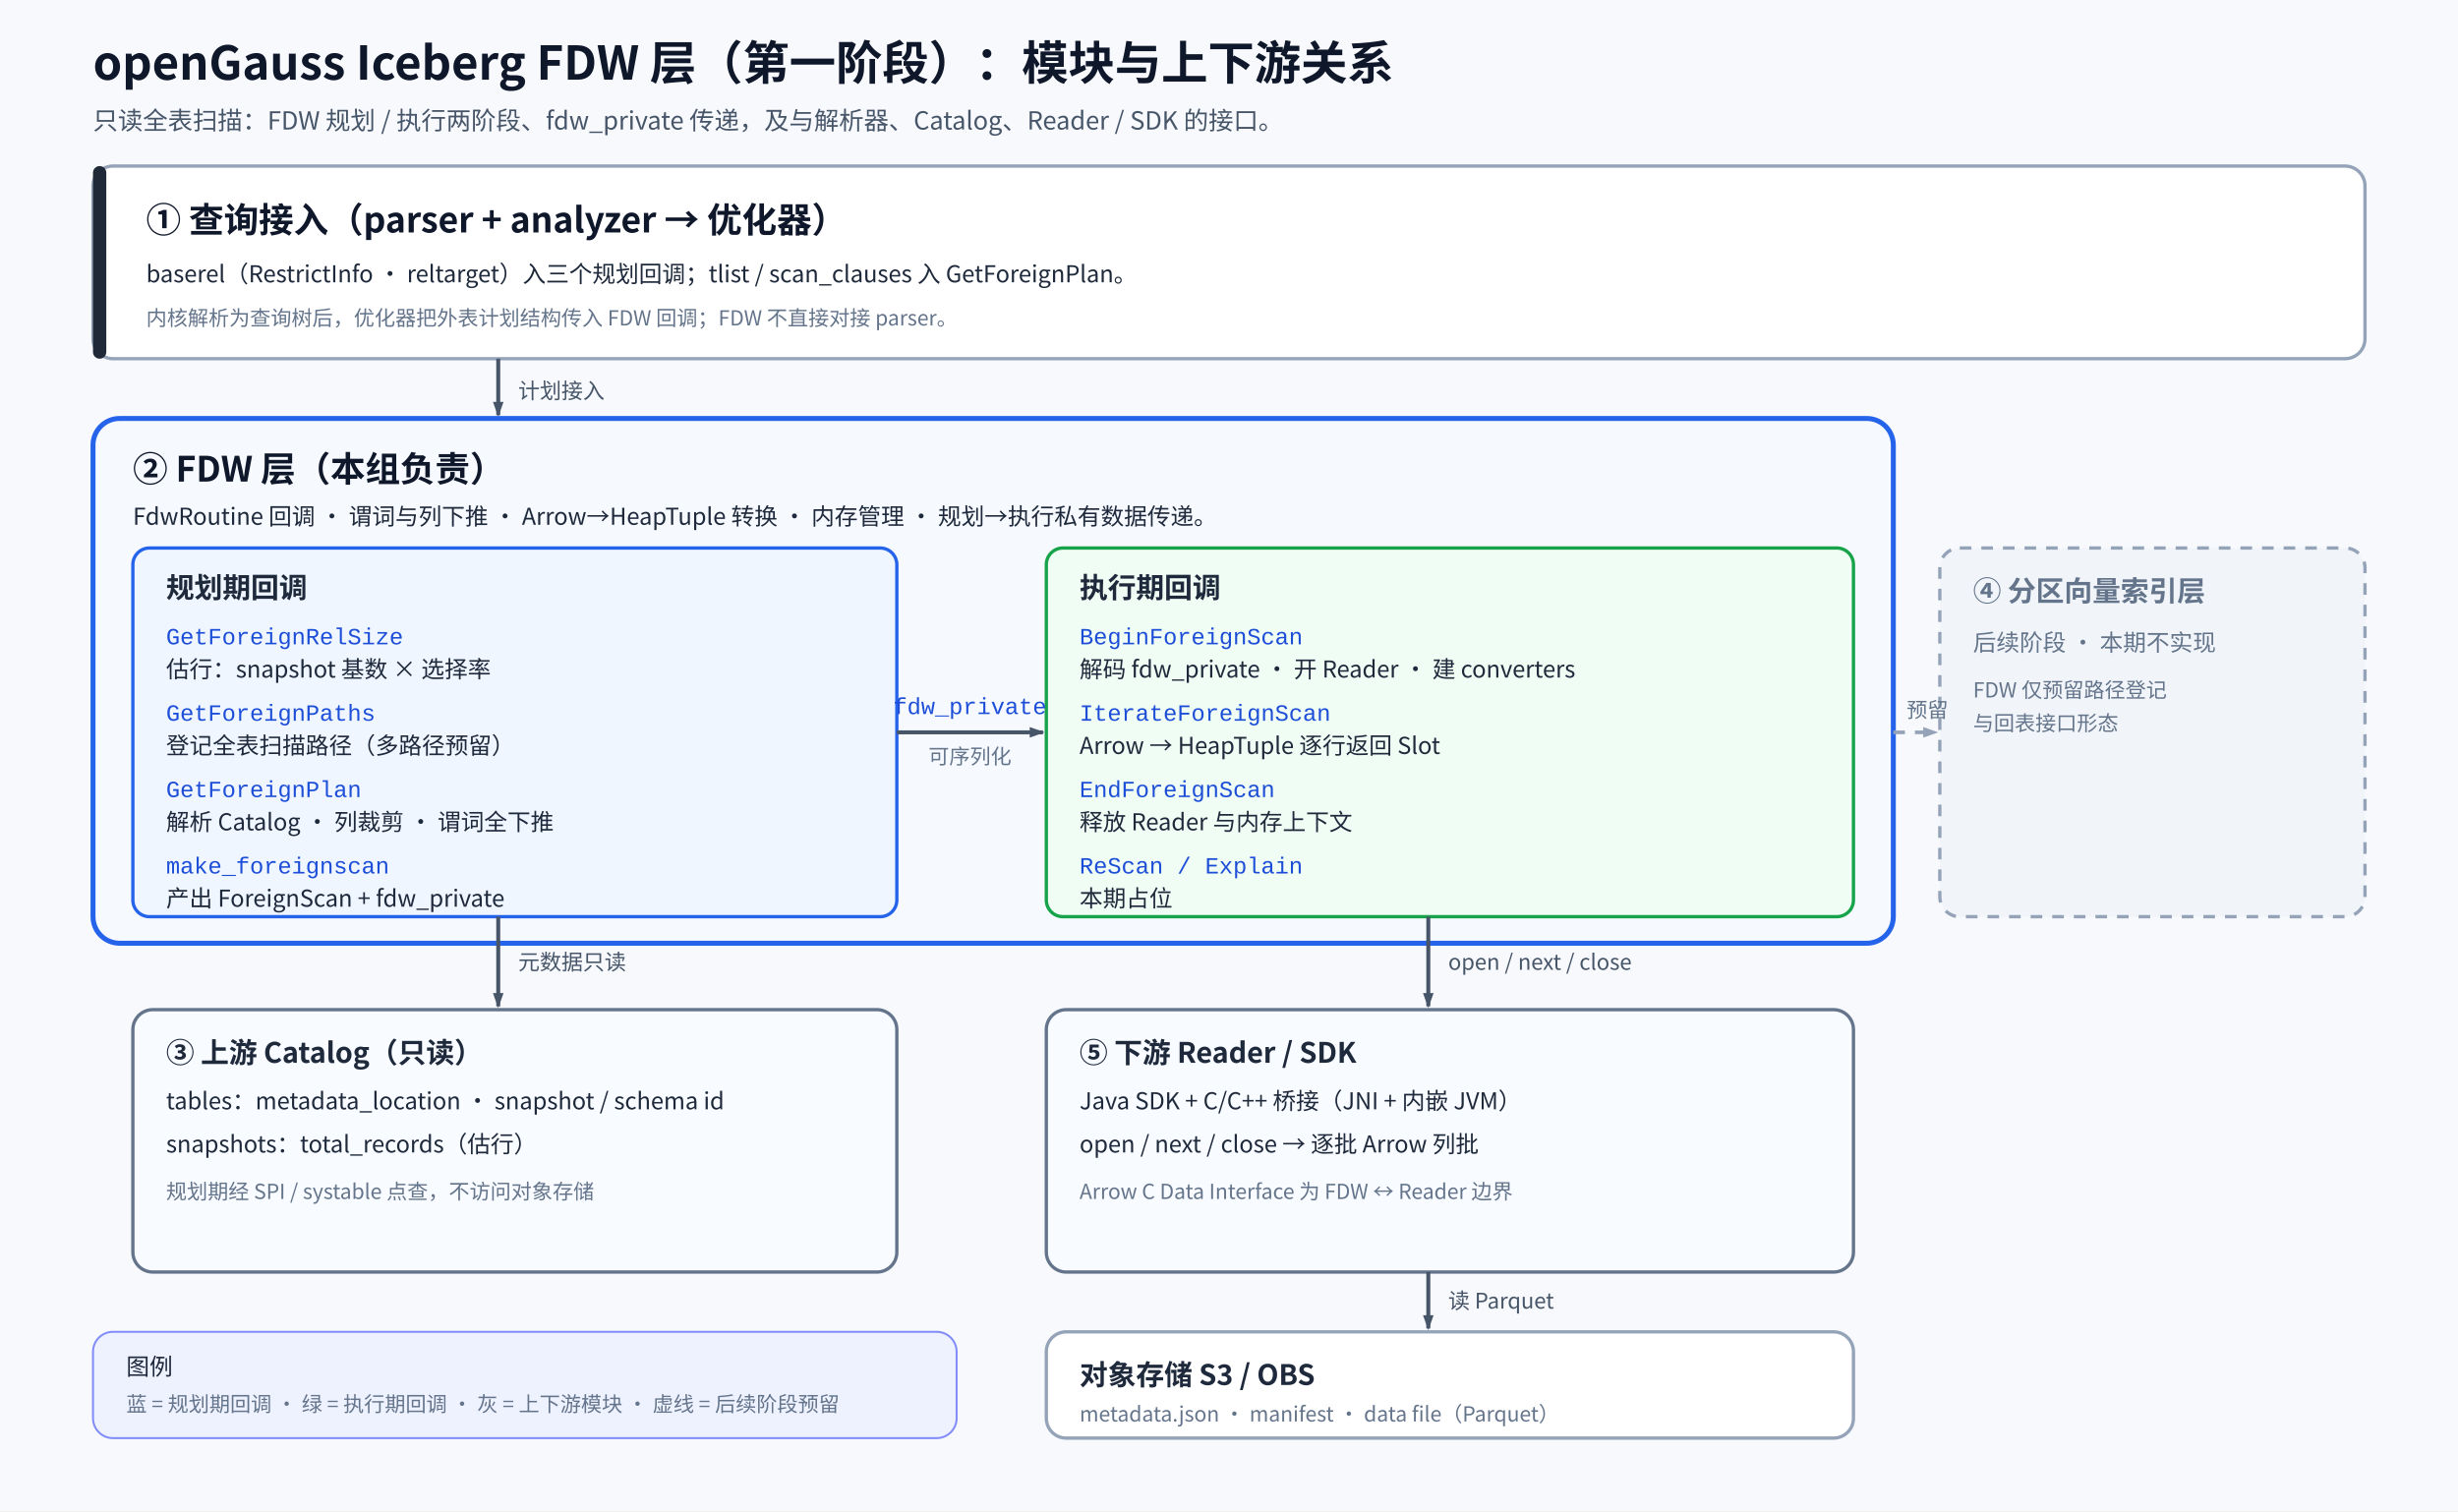
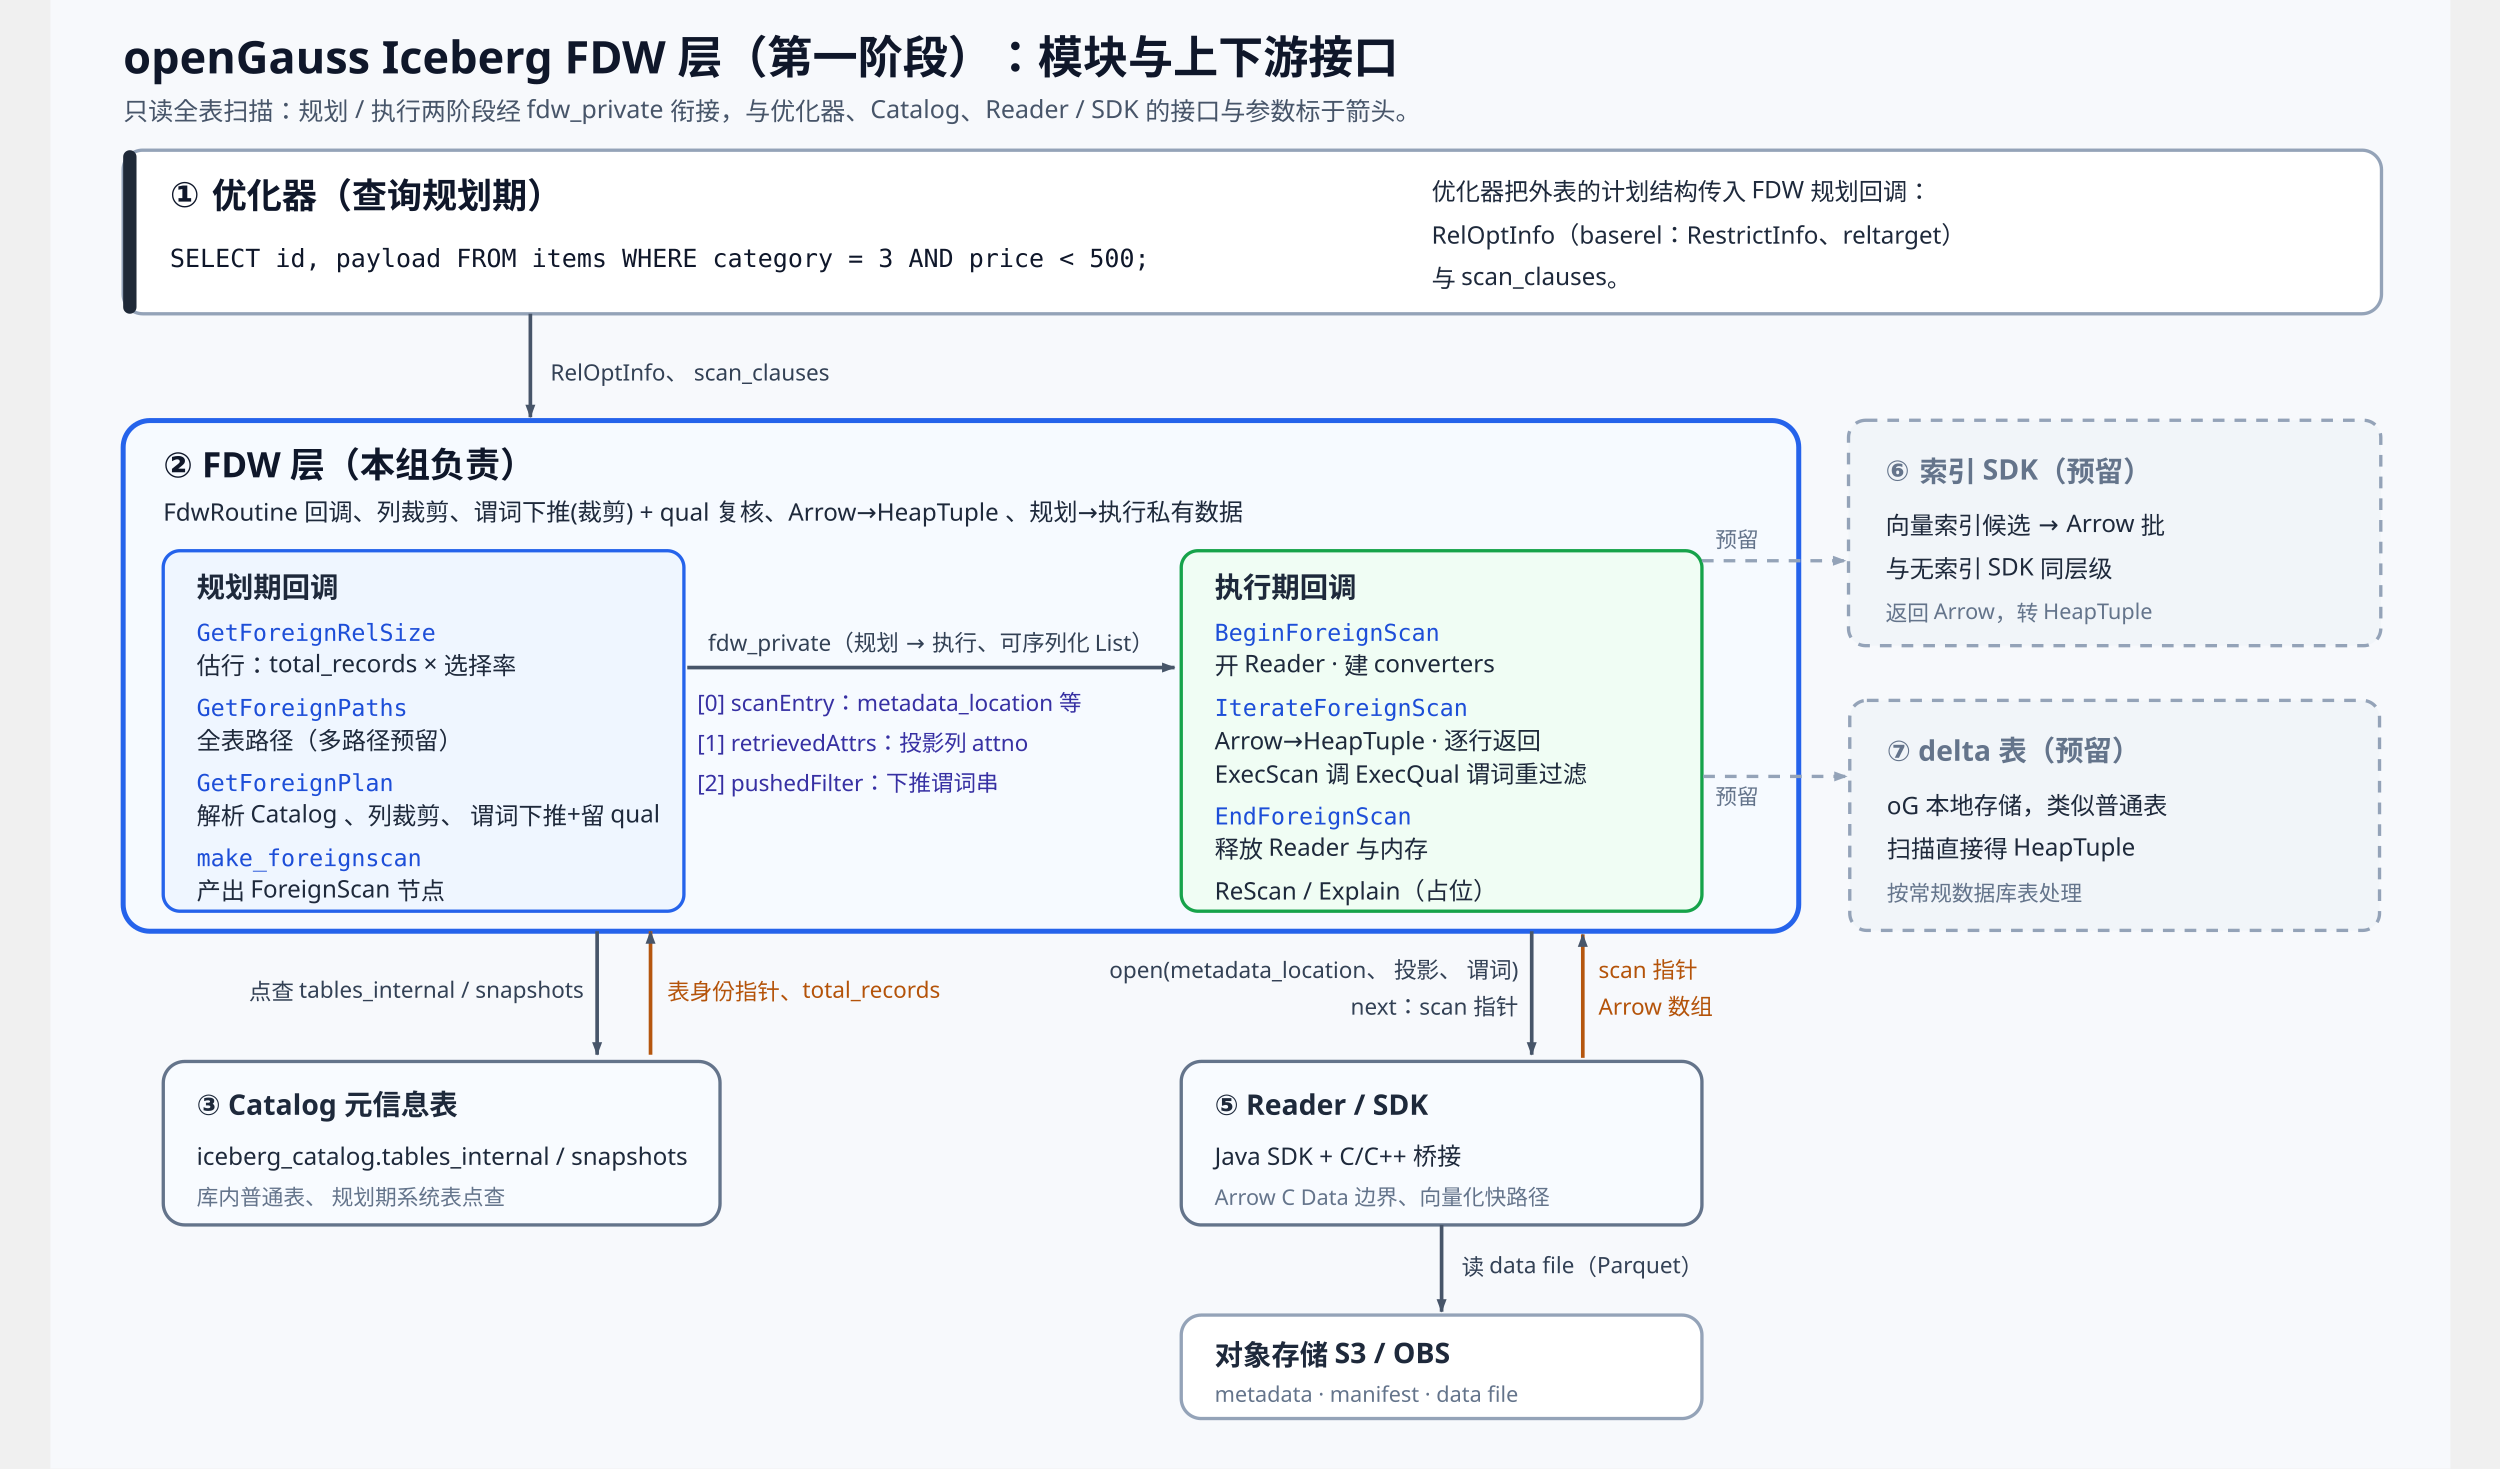
- <svg xmlns="http://www.w3.org/2000/svg" width="1480" height="910" viewBox="0 0 1480 910">
-   <defs>
-     <style>
+ <svg xmlns="http://www.w3.org/2000/svg" width="1498" height="880" viewBox="0 0 1498 880" version="1.1" id="svg58">
+   <defs id="defs2">
+     <style id="style1">
      .bg { fill: #f7f9fc; }
      .panel { fill: #ffffff; stroke: #94a3b8; stroke-width: 2; }
      .soft { fill: #f8fbff; stroke: #64748b; stroke-width: 2; }
      .fdw { fill: #f6faff; stroke: #2563eb; stroke-width: 3; }
      .blue { fill: #eff6ff; stroke: #2563eb; stroke-width: 2; }
      .green { fill: #f0fdf4; stroke: #16a34a; stroke-width: 2; }
      .muted { fill: #f1f5f9; stroke: #94a3b8; stroke-width: 2; stroke-dasharray: 7 6; }
-       .title { font-family: "Microsoft YaHei", "Noto Sans CJK SC", Arial, sans-serif; font-size: 28px; font-weight: 700; fill: #0f172a; }
-       .subtitle { font-family: "Microsoft YaHei", "Noto Sans CJK SC", Arial, sans-serif; font-size: 15px; fill: #475569; }
-       .h1 { font-family: "Microsoft YaHei", "Noto Sans CJK SC", Arial, sans-serif; font-size: 21px; font-weight: 700; fill: #0f172a; }
-       .h2 { font-family: "Microsoft YaHei", "Noto Sans CJK SC", Arial, sans-serif; font-size: 17px; font-weight: 700; fill: #1e293b; }
-       .small { font-family: "Microsoft YaHei", "Noto Sans CJK SC", Arial, sans-serif; font-size: 14px; fill: #1e293b; }
-       .tiny { font-family: "Microsoft YaHei", "Noto Sans CJK SC", Arial, sans-serif; font-size: 12.5px; fill: #64748b; }
-       .mono { font-family: Consolas, "Cascadia Mono", "Courier New", monospace; font-size: 14px; fill: #1d4ed8; }
-       .lbl { font-family: "Microsoft YaHei", "Noto Sans CJK SC", Arial, sans-serif; font-size: 13px; fill: #475569; }
-       .gtext { fill: #475569; }
+       .title { font-family: "Microsoft YaHei"; font-size: 27px; font-weight: 700; fill: #0f172a; }
+       .subtitle { font-family: "Microsoft YaHei"; font-size: 15px; fill: #475569; }
+       .h1 { font-family: "Microsoft YaHei"; font-size: 21px; font-weight: 700; fill: #0f172a; }
+       .h2 { font-family: "Microsoft YaHei"; font-size: 17px; font-weight: 700; fill: #1e293b; }
+       .small { font-family: "Microsoft YaHei"; font-size: 14.5px; fill: #1e293b; }
+       .tiny { font-family: "Microsoft YaHei"; font-size: 13px; fill: #64748b; }
+       .mono { font-family: Consolas, monospace; font-size: 14px; fill: #1d4ed8; }
+       .monoq { font-family: Consolas, monospace; font-size: 15px; fill: #0f172a; }
+       .lbl { font-family: "Microsoft YaHei"; font-size: 13.5px; fill: #334155; }
+       .lblr { font-family: "Microsoft YaHei"; font-size: 13.5px; fill: #b45309; }
+       .fld { font-family: "Microsoft YaHei"; font-size: 13.5px; fill: #3730a3; }
      .mtext { fill: #64748b; }
-       .line { fill: none; stroke: #475569; stroke-width: 2.4; }
-       .dash { fill: none; stroke: #94a3b8; stroke-width: 2.2; stroke-dasharray: 7 6; }
-       .chip { fill: #eef2ff; stroke: #818cf8; stroke-width: 1.2; }
+       .line { fill: none; stroke: #475569; stroke-width: 2.2; }
+       .dash { fill: none; stroke: #94a3b8; stroke-width: 2; stroke-dasharray: 7 6; }
    </style>
-     <marker id="arw" markerWidth="11" markerHeight="11" refX="8" refY="3.2" orient="auto" markerUnits="userSpaceOnUse">
-       <path d="M0,0 L9,3.2 L0,6.4 Z" fill="#475569" />
+     <marker id="arw" markerWidth="8" markerHeight="6" refX="7.5" refY="3" orient="auto" markerUnits="userSpaceOnUse" viewBox="0 0 8 6" preserveAspectRatio="xMidYMid">
+       <path d="M 0,0 8,3 0,6 Z" fill="#475569" id="path1" />
    </marker>
-     <marker id="arw-m" markerWidth="11" markerHeight="11" refX="8" refY="3.2" orient="auto" markerUnits="userSpaceOnUse">
-       <path d="M0,0 L9,3.2 L0,6.4 Z" fill="#94a3b8" />
+     <marker id="arwm" markerWidth="8" markerHeight="6" refX="7.5" refY="3" orient="auto" markerUnits="userSpaceOnUse" viewBox="0 0 8 6" preserveAspectRatio="xMidYMid">
+       <path d="M 0,0 8,3 0,6 Z" fill="#94a3b8" id="path2" />
+     </marker>
+     <marker id="arw-0" markerWidth="10" markerHeight="10" refX="7.5" refY="3" orient="auto" markerUnits="userSpaceOnUse">
+       <path d="M 0,0 8,3 0,6 Z" fill="#475569" id="path1-9" />
    </marker>
  </defs>
-   <rect class="bg" x="0" y="0" width="1480" height="910" />
-   <text class="title" x="56" y="48">openGauss Iceberg FDW 层（第一阶段）：模块与上下游关系</text>
-   <text class="subtitle" x="56" y="78">只读全表扫描：FDW 规划 / 执行两阶段、fdw_private 传递，及与解析器、Catalog、Reader / SDK 的接口。</text>
-   <rect class="panel" x="56" y="100" width="1368" height="116" rx="12" />
-   <rect x="56" y="100" width="8" height="116" rx="4" fill="#1f2937" />
-   <text class="h1" x="88" y="140">① 查询接入（parser + analyzer → 优化器）</text>
-   <text class="small" x="88" y="170">baserel（RestrictInfo · reltarget）入三个规划回调；tlist / scan_clauses 入 GetForeignPlan。</text>
-   <text class="tiny" x="88" y="196">内核解析为查询树后，优化器把外表计划结构传入 FDW 回调；FDW 不直接对接 parser。</text>
-   <line class="line" x1="300" y1="216" x2="300" y2="250" marker-end="url(#arw)" />
-   <text class="lbl" x="312" y="240">计划接入</text>
-   <rect class="fdw" x="56" y="252" width="1084" height="316" rx="16" />
-   <text class="h1" x="80" y="290">② FDW 层（本组负责）</text>
-   <text class="small" x="80" y="316">FdwRoutine 回调 · 谓词与列下推 · Arrow→HeapTuple 转换 · 内存管理 · 规划→执行私有数据传递。</text>
-   <rect class="blue" x="80" y="330" width="460" height="222" rx="10" />
-   <text class="h2" x="100" y="360">规划期回调</text>
-   <text class="mono" x="100" y="388">GetForeignRelSize</text>
-   <text class="small" x="100" y="408">估行：snapshot 基数 × 选择率</text>
-   <text class="mono" x="100" y="434">GetForeignPaths</text>
-   <text class="small" x="100" y="454">登记全表扫描路径（多路径预留）</text>
-   <text class="mono" x="100" y="480">GetForeignPlan</text>
-   <text class="small" x="100" y="500">解析 Catalog · 列裁剪 · 谓词全下推</text>
-   <text class="mono" x="100" y="526">make_foreignscan</text>
-   <text class="small" x="100" y="546">产出 ForeignScan + fdw_private</text>
-   <rect class="green" x="630" y="330" width="486" height="222" rx="10" />
-   <text class="h2" x="650" y="360">执行期回调</text>
-   <text class="mono" x="650" y="388">BeginForeignScan</text>
-   <text class="small" x="650" y="408">解码 fdw_private · 开 Reader · 建 converters</text>
-   <text class="mono" x="650" y="434">IterateForeignScan</text>
-   <text class="small" x="650" y="454">Arrow → HeapTuple 逐行返回 Slot</text>
-   <text class="mono" x="650" y="480">EndForeignScan</text>
-   <text class="small" x="650" y="500">释放 Reader 与内存上下文</text>
-   <text class="mono" x="650" y="526">ReScan / Explain</text>
-   <text class="small" x="650" y="546">本期占位</text>
-   <line class="line" x1="540" y1="441" x2="628" y2="441" marker-end="url(#arw)" />
-   <text class="mono" x="584" y="430" text-anchor="middle">fdw_private</text>
-   <text class="tiny" x="584" y="460" text-anchor="middle">可序列化</text>
-   <rect class="muted" x="1168" y="330" width="256" height="222" rx="12" />
-   <text class="h2 mtext" x="1188" y="362">④ 分区向量索引层</text>
-   <text class="small mtext" x="1188" y="392">后续阶段 · 本期不实现</text>
-   <text class="tiny" x="1188" y="420">FDW 仅预留路径登记</text>
-   <text class="tiny" x="1188" y="440">与回表接口形态</text>
-   <line class="dash" x1="1140" y1="441" x2="1166" y2="441" marker-end="url(#arw-m)" />
-   <text class="tiny mtext" x="1148" y="432">预留</text>
-   <line class="line" x1="300" y1="552" x2="300" y2="606" marker-end="url(#arw)" />
-   <text class="lbl" x="312" y="584">元数据只读</text>
-   <line class="line" x1="860" y1="552" x2="860" y2="606" marker-end="url(#arw)" />
-   <text class="lbl" x="872" y="584">open / next / close</text>
-   <rect class="soft" x="80" y="608" width="460" height="158" rx="12" />
-   <text class="h2" x="100" y="640">③ 上游 Catalog（只读）</text>
-   <text class="small" x="100" y="668">tables：metadata_location · snapshot / schema id</text>
-   <text class="small" x="100" y="694">snapshots：total_records（估行）</text>
-   <text class="tiny" x="100" y="722">规划期经 SPI / systable 点查，不访问对象存储</text>
-   <rect class="soft" x="630" y="608" width="486" height="158" rx="12" />
-   <text class="h2" x="650" y="640">⑤ 下游 Reader / SDK</text>
-   <text class="small" x="650" y="668">Java SDK + C/C++ 桥接（JNI + 内嵌 JVM）</text>
-   <text class="small" x="650" y="694">open / next / close → 逐批 Arrow 列批</text>
-   <text class="tiny" x="650" y="722">Arrow C Data Interface 为 FDW ↔ Reader 边界</text>
-   <line class="line" x1="860" y1="766" x2="860" y2="800" marker-end="url(#arw)" />
-   <text class="lbl" x="872" y="788">读 Parquet</text>
-   <rect class="panel" x="630" y="802" width="486" height="64" rx="12" />
-   <text class="h2" x="650" y="834">对象存储 S3 / OBS</text>
-   <text class="tiny" x="650" y="856">metadata.json · manifest · data file（Parquet）</text>
-   <rect class="chip" x="56" y="802" width="520" height="64" rx="12" />
-   <text class="small" x="76" y="828">图例</text>
-   <text class="tiny" x="76" y="850">蓝 = 规划期回调 · 绿 = 执行期回调 · 灰 = 上下游模块 · 虚线 = 后续阶段预留</text>
+   <rect class="bg" x="30.185" y="0" width="1438.083" height="880" id="rect2" style="stroke-width:0.979" />
+   <text class="title" x="73.801" y="44" id="text2">openGauss Iceberg FDW 层（第一阶段）：模块与上下游接口</text>
+   <text class="subtitle" x="73.801" y="72" id="text3">只读全表扫描：规划 / 执行两阶段经 fdw_private 衔接，与优化器、Catalog、Reader / SDK 的接口与参数标于箭头。</text>
+   <rect class="panel" x="73.789" y="89.988" width="1353.197" height="98.025" rx="11.699" id="rect3" />
+   <rect x="73.801" y="90" width="8" height="98" rx="4" fill="#1f2937" id="rect4" />
+   <text class="h1" x="101.801" y="124" id="text4">① 优化器（查询规划期）</text>
+   <text class="monoq" x="101.801" y="160" id="text5">SELECT id, payload FROM items WHERE category = 3 AND price &lt; 500;</text>
+   <text class="small" x="857.801" y="120" id="text6">优化器把外表的计划结构传入 FDW 规划回调：</text>
+   <text class="small" x="857.801" y="146" id="text7">RelOptInfo（baserel：RestrictInfo、reltarget）</text>
+   <text class="small" x="857.801" y="172" id="text8">与 scan_clauses。</text>
+   <line class="line" x1="317.801" y1="188" x2="317.801" y2="250" marker-end="url(#arw)" id="line8" />
+   <text class="lbl" x="329.801" y="228" id="text9">RelOptInfo、 scan_clauses</text>
+   <rect class="fdw" x="73.801" y="252" width="1004" height="306" rx="16" id="rect9" />
+   <text class="h1" x="97.801" y="286" id="text10">② FDW 层（本组负责）</text>
+   <text class="small" x="97.801" y="312" id="text11">FdwRoutine 回调、列裁剪、谓词下推(裁剪) + qual 复核、Arrow→HeapTuple 、规划→执行私有数据</text>
+   <rect class="blue" x="97.801" y="330" width="312" height="216" rx="10" id="rect11" />
+   <text class="h2" x="117.801" y="358" id="text12">规划期回调</text>
+   <text class="mono" x="117.801" y="384" id="text13">GetForeignRelSize</text>
+   <text class="small" x="117.801" y="404" id="text14">估行：total_records × 选择率</text>
+   <text class="mono" x="117.801" y="429" id="text15">GetForeignPaths</text>
+   <text class="small" x="117.801" y="449" id="text16">全表路径（多路径预留）</text>
+   <text class="mono" x="117.801" y="474" id="text17">GetForeignPlan</text>
+   <text class="small" x="117.801" y="494" id="text18">解析 Catalog 、列裁剪、 谓词下推+留 qual</text>
+   <text class="mono" x="117.801" y="519" id="text19">make_foreignscan</text>
+   <text class="small" x="117.801" y="539" id="text20">产出 ForeignScan 节点</text>
+   <rect class="green" x="707.801" y="330" width="312" height="216" rx="10" id="rect20" />
+   <text class="h2" x="727.801" y="358" id="text21">执行期回调</text>
+   <text class="mono" x="727.801" y="384" id="text22">BeginForeignScan</text>
+   <text class="small" x="727.801" y="404" id="text23">开 Reader · 建 converters</text>
+   <text class="mono" x="727.801" y="429" id="text24">IterateForeignScan</text>
+   <text class="small" x="727.801" y="449" id="text25">Arrow→HeapTuple · 逐行返回</text>
+   <text class="small" x="727.801" y="469" id="text26">ExecScan 调 ExecQual 谓词重过滤</text>
+   <text class="mono" x="727.801" y="494" id="text27">EndForeignScan</text>
+   <text class="small" x="727.801" y="514" id="text28">释放 Reader 与内存</text>
+   <text class="small" x="727.801" y="539" id="text29">ReScan / Explain（占位）</text>
+   <line class="line" x1="411.801" y1="400" x2="703.801" y2="400" marker-end="url(#arw)" id="line29" />
+   <text class="lbl" x="557.801" y="390" text-anchor="middle" id="text30">fdw_private（规划 → 执行、可序列化 List）</text>
+   <text class="fld" x="417.801" y="426" id="text31">[0] scanEntry：metadata_location 等</text>
+   <text class="fld" x="417.801" y="450" id="text32">[1] retrievedAttrs：投影列 attno</text>
+   <text class="fld" x="417.801" y="474" id="text33">[2] pushedFilter：下推谓词串</text>
+   <rect class="muted" x="1107.63" y="251.831" width="318.938" height="135.058" rx="10.288" id="rect33" />
+   <text class="h2 mtext" x="1129.801" y="288" id="text34">⑥ 索引 SDK（预留）</text>
+   <text class="small" x="1129.801" y="320" id="text35">向量索引候选 → Arrow 批</text>
+   <text class="small" x="1129.801" y="346" id="text36">与无索引 SDK 同层级</text>
+   <text class="tiny" x="1129.801" y="372" id="text37">返回 Arrow，转 HeapTuple</text>
+   <line class="dash" x1="1019.801" y1="336" x2="1105.801" y2="336" marker-end="url(#arwm)" id="line37" />
+   <text class="tiny mtext" x="1027.801" y="328" id="text38">预留</text>
+   <rect class="muted" x="1108.381" y="419.685" width="317.435" height="137.815" rx="10.24" id="rect38" />
+   <text class="h2 mtext" x="1130.575" y="455.877" id="text39">⑦ delta 表（预留）</text>
+   <text class="small" x="1130.575" y="487.877" id="text40">oG 本地存储，类似普通表</text>
+   <text class="small" x="1130.575" y="513.877" id="text41">扫描直接得 HeapTuple</text>
+   <text class="tiny" x="1130.575" y="539.877" id="text42">按常规数据库表处理</text>
+   <line class="dash" x1="1020.575" y1="465.233" x2="1106.575" y2="465.233" marker-end="url(#arwm)" id="line42" />
+   <text class="tiny mtext" x="1027.801" y="482" id="text43">预留</text>
+   <line class="line" x1="357.801" y1="558" x2="357.801" y2="632" marker-end="url(#arw)" id="line43" />
+   <line class="line" x1="389.801" y1="632" x2="389.801" y2="558" marker-end="url(#arw)" id="line44" style="fill:#b45309;fill-opacity:1;stroke:#b5560e;stroke-opacity:1" />
+   <line class="line" x1="948.414" y1="633.863" x2="948.414" y2="559.863" marker-end="url(#arw-0)" id="line44-8" style="fill:#b45309;fill-opacity:1;stroke:#b5560e;stroke-width:2.2;stroke-opacity:1;marker-end:url(#arw)" />
+   <text class="lbl" x="349.801" y="599" text-anchor="end" id="text44">点查 tables_internal / snapshots</text>
+   <text class="lblr" x="399.801" y="599" id="text45">表身份指针、total_records</text>
+   <line class="line" x1="917.801" y1="558" x2="917.801" y2="632" marker-end="url(#arw)" id="line45" />
+   <text class="lbl" x="909.801" y="586" text-anchor="end" id="text46">open(metadata_location、 投影、 谓词)</text>
+   <text class="lbl" x="909.801" y="608" text-anchor="end" id="text47">next：scan 指针</text>
+   <text class="lblr" x="957.801" y="586" id="text48">scan 指针</text>
+   <text class="lblr" x="957.801" y="608" id="text49">Arrow 数组</text>
+   <rect class="soft" x="97.835" y="636.034" width="333.604" height="97.933" rx="12.831" id="rect49" />
+   <text class="h2" x="117.801" y="668" id="text50">③ Catalog 元信息表</text>
+   <text class="small" x="117.801" y="698" id="text51">iceberg_catalog.tables_internal / snapshots</text>
+   <text class="tiny" x="117.801" y="722" id="text52">库内普通表、 规划期系统表点查</text>
+   <rect class="soft" x="707.801" y="636" width="312" height="98" rx="12" id="rect52" />
+   <text class="h2" x="727.801" y="668" id="text53">⑤ Reader / SDK</text>
+   <text class="small" x="727.801" y="698" id="text54">Java SDK + C/C++ 桥接</text>
+   <text class="tiny" x="727.801" y="722" id="text55">Arrow C Data 边界、向量化快路径</text>
+   <line class="line" x1="863.801" y1="734" x2="863.801" y2="786" marker-end="url(#arw)" id="line55" />
+   <text class="lbl" x="875.801" y="764" id="text56">读 data file（Parquet）</text>
+   <rect class="panel" x="707.801" y="788" width="312" height="62" rx="12" id="rect56" />
+   <text class="h2" x="727.801" y="818" id="text57">对象存储 S3 / OBS</text>
+   <text class="tiny" x="727.801" y="840" id="text58">metadata · manifest · data file</text>
</svg>
